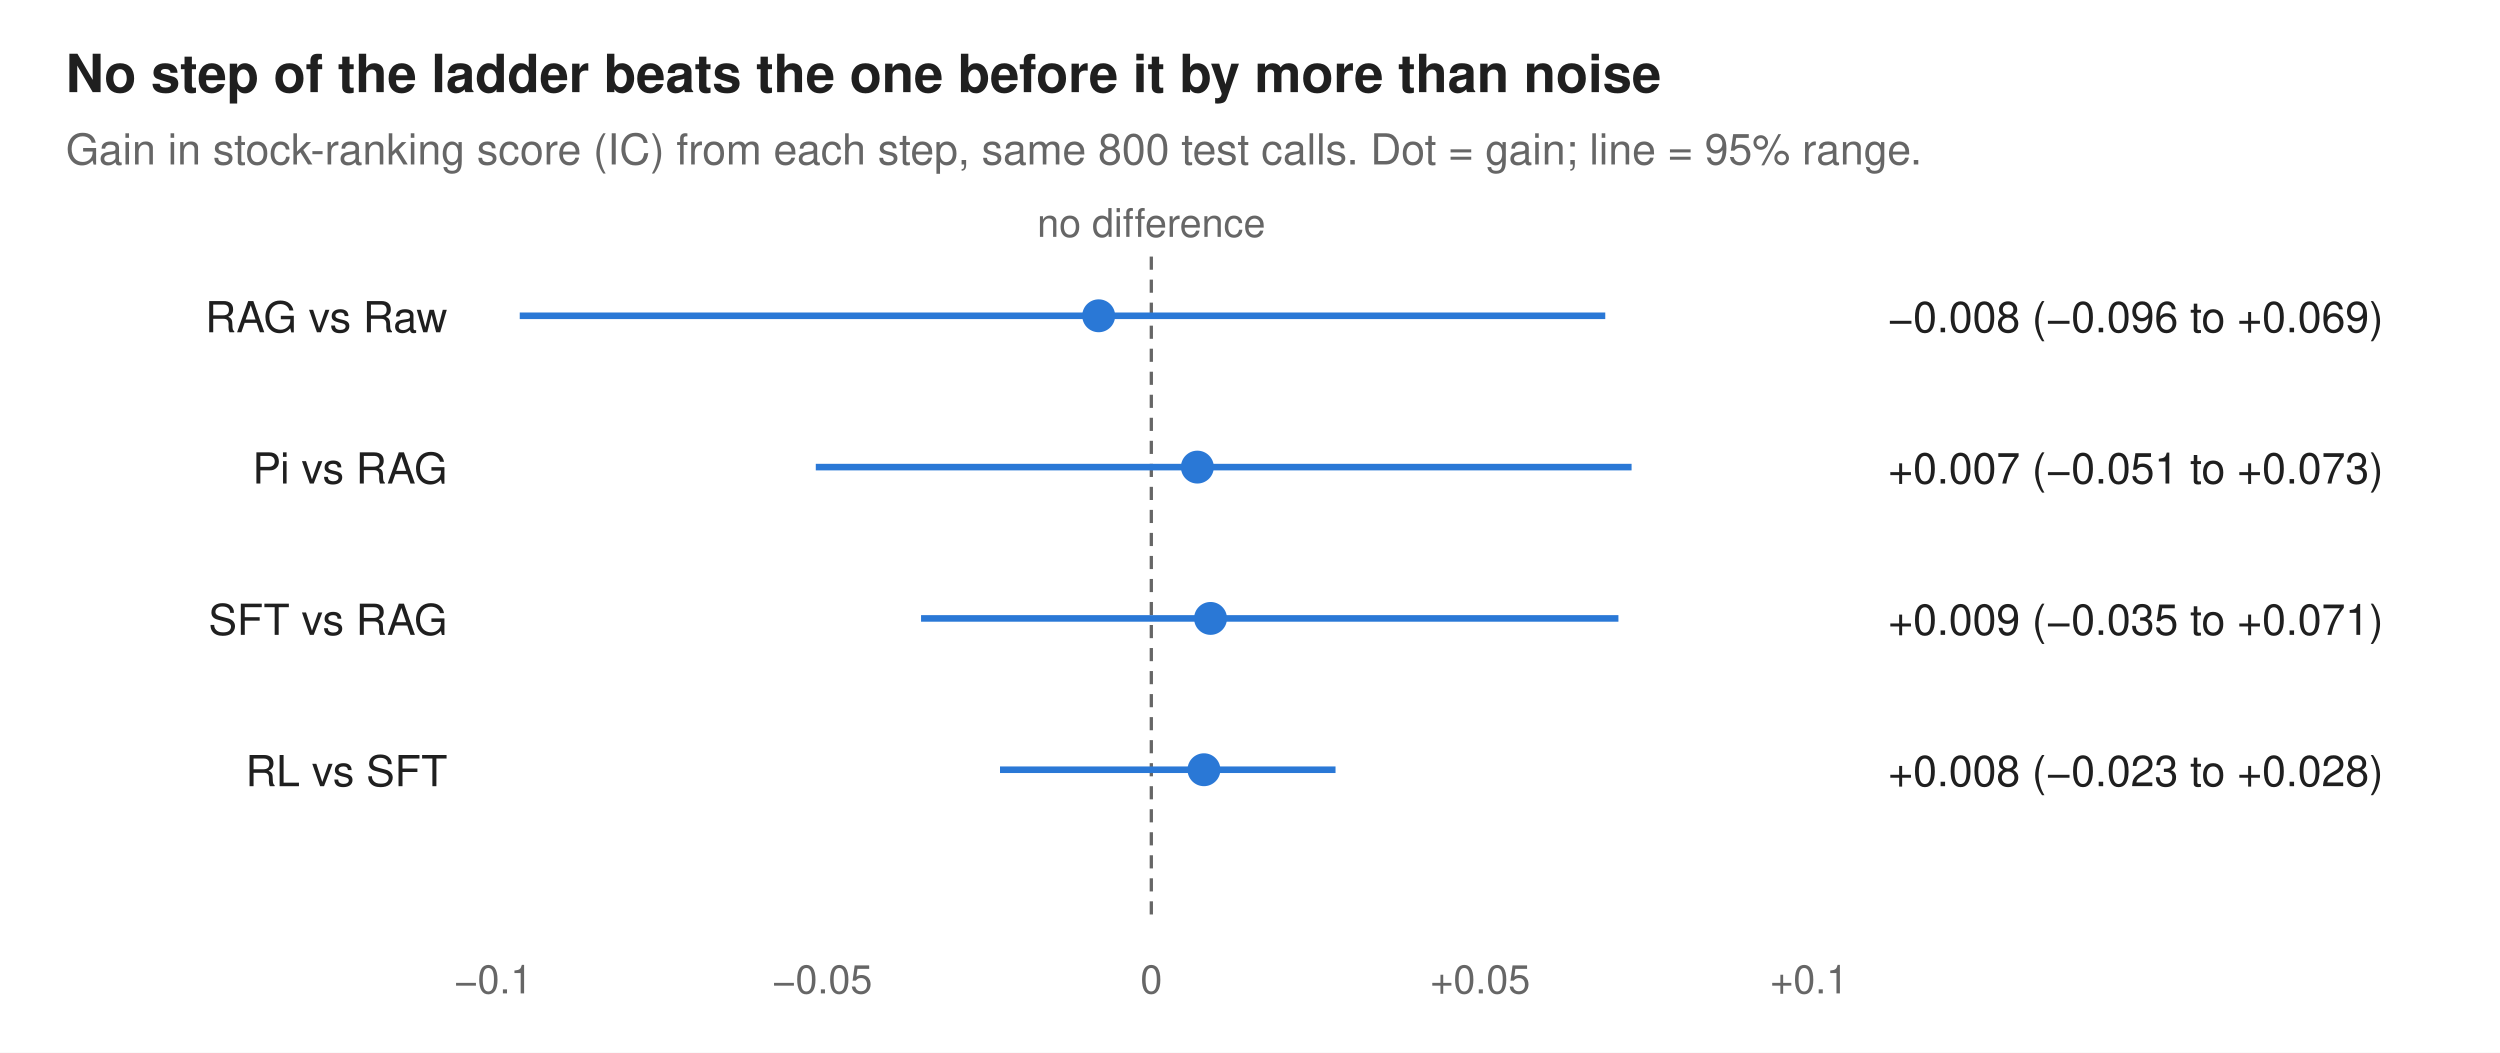
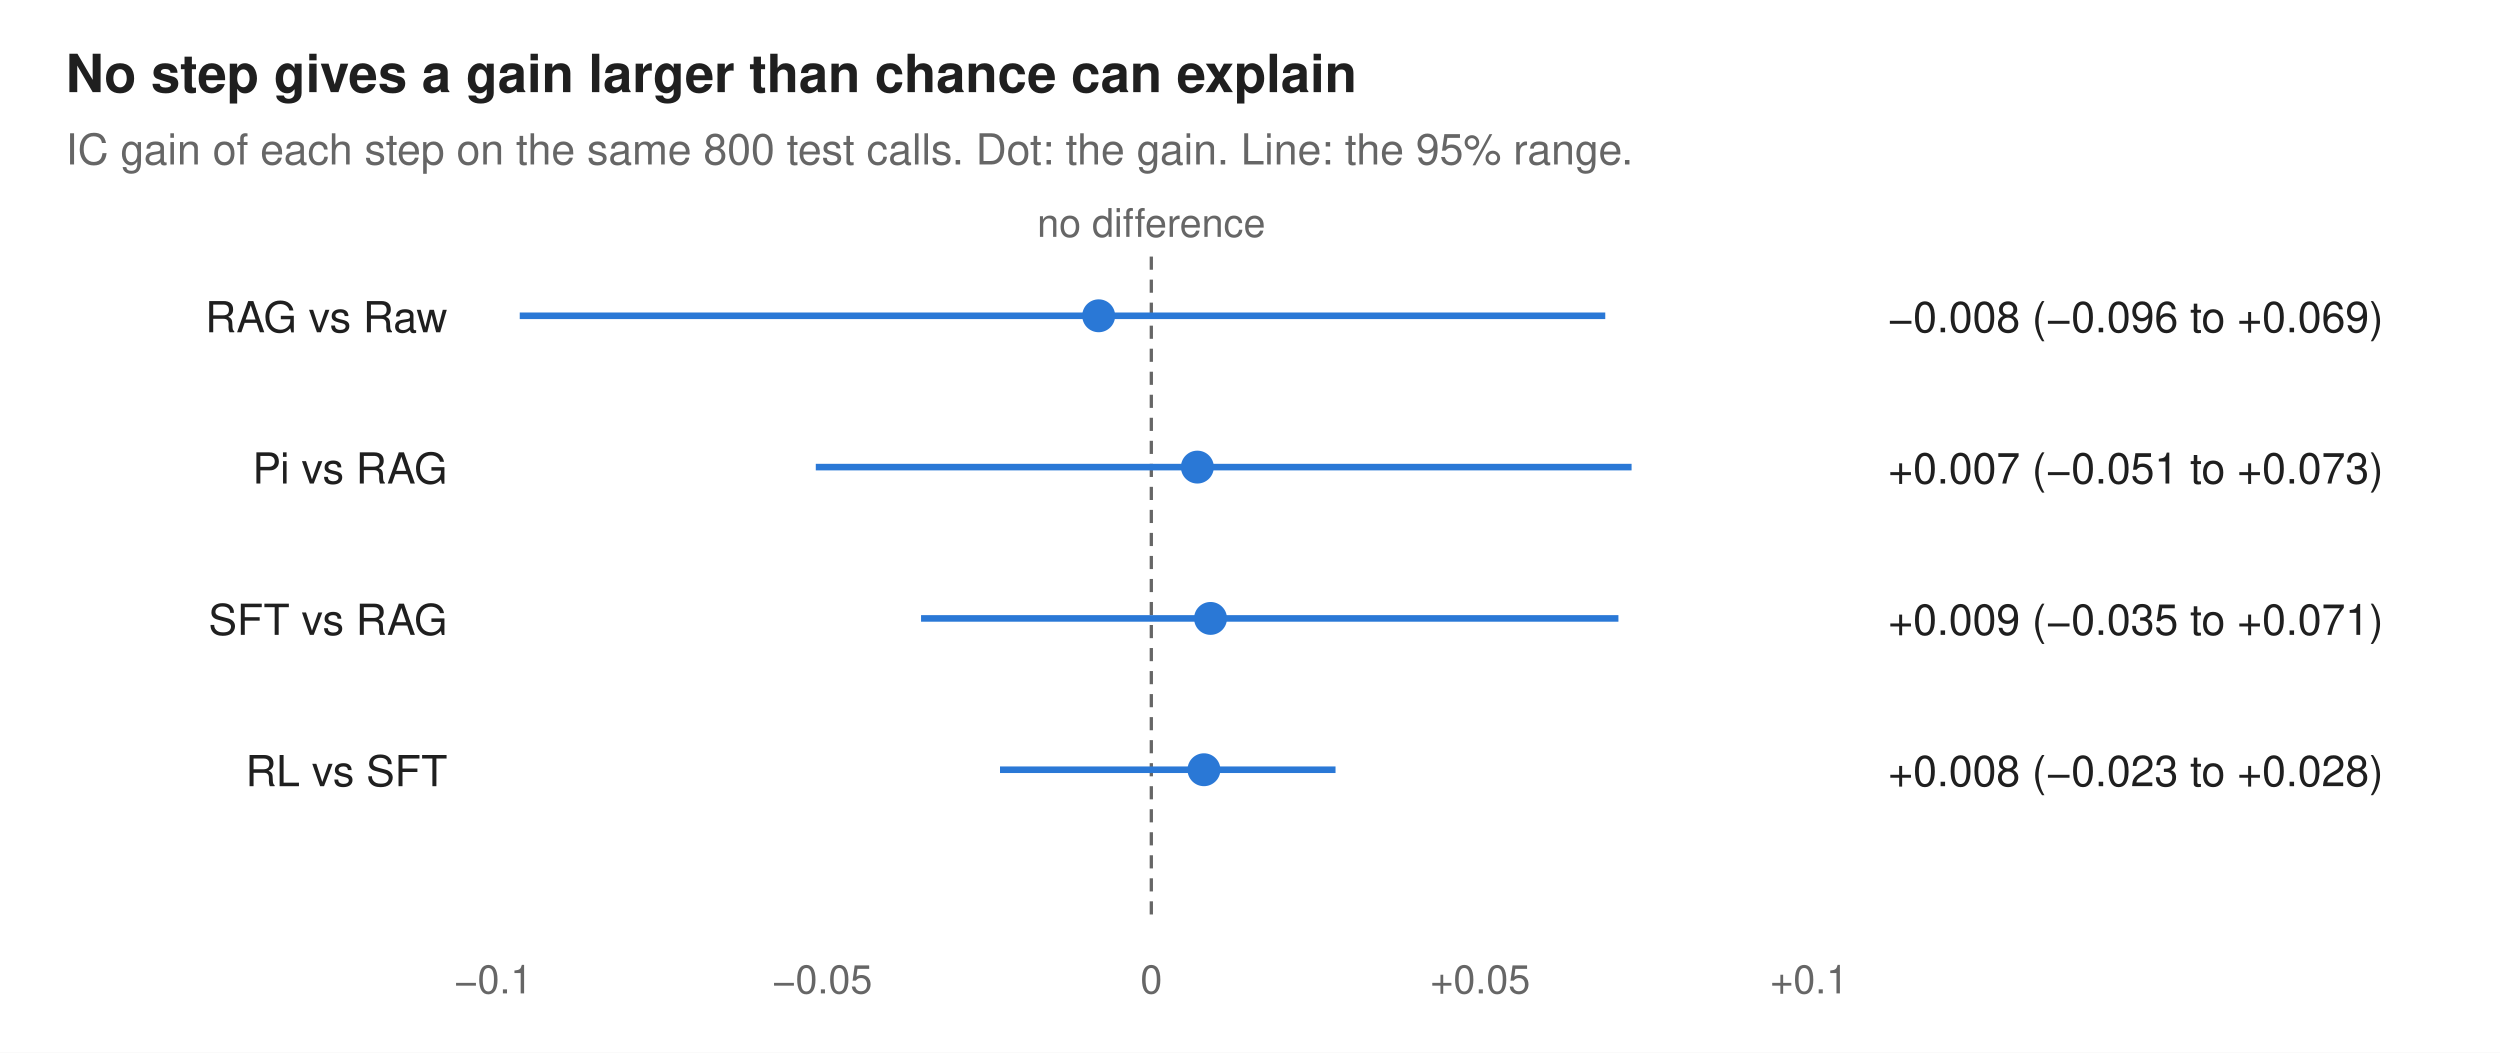
<svg xmlns="http://www.w3.org/2000/svg" viewBox="0 0 760 320" width="760" height="320" font-family="-apple-system, Helvetica, Arial, sans-serif">
  <rect width="760" height="320" fill="white" />
-   <text x="20.0" y="28.0" font-size="16" fill="#1f1f1f" text-anchor="start" font-weight="600">No step of the ladder beats the one before it by more than noise</text>
-   <text x="20.0" y="50.0" font-size="13" fill="#666666" text-anchor="start" font-weight="normal">Gain in stock-ranking score (IC) from each step, same 800 test calls. Dot = gain; line = 95% range.</text>
+   <text x="20.0" y="28.0" font-size="16" fill="#1f1f1f" text-anchor="start" font-weight="600">No step gives a gain larger than chance can explain</text>
+   <text x="20.0" y="50.0" font-size="13" fill="#666666" text-anchor="start" font-weight="normal">IC gain of each step on the same 800 test calls. Dot: the gain. Line: the 95% range.</text>
  <line x1="350.0" x2="350.0" y1="78" y2="280" stroke="#666666" stroke-dasharray="4 3" />
  <text x="350.0" y="72.0" font-size="12" fill="#666666" text-anchor="middle" font-weight="normal">no difference</text>
  <text x="136.0" y="101.0" font-size="13" fill="#1f1f1f" text-anchor="end" font-weight="normal">RAG vs Raw</text>
  <line x1="158.0" x2="488.0" y1="96" y2="96" stroke="#2a78d6" stroke-width="2" />
  <circle cx="334.0" cy="96" r="5" fill="#2a78d6" />
  <text x="574.0" y="101.0" font-size="13" fill="#1f1f1f" text-anchor="start" font-weight="normal">−0.008  (−0.096 to +0.069)</text>
  <text x="136.0" y="147.0" font-size="13" fill="#1f1f1f" text-anchor="end" font-weight="normal">Pi vs RAG</text>
  <line x1="248.0" x2="496.0" y1="142" y2="142" stroke="#2a78d6" stroke-width="2" />
  <circle cx="364.0" cy="142" r="5" fill="#2a78d6" />
  <text x="574.0" y="147.0" font-size="13" fill="#1f1f1f" text-anchor="start" font-weight="normal">+0.007  (−0.051 to +0.073)</text>
  <text x="136.0" y="193.0" font-size="13" fill="#1f1f1f" text-anchor="end" font-weight="normal">SFT vs RAG</text>
  <line x1="280.0" x2="492.0" y1="188" y2="188" stroke="#2a78d6" stroke-width="2" />
  <circle cx="368.0" cy="188" r="5" fill="#2a78d6" />
  <text x="574.0" y="193.0" font-size="13" fill="#1f1f1f" text-anchor="start" font-weight="normal">+0.009  (−0.035 to +0.071)</text>
  <text x="136.0" y="239.0" font-size="13" fill="#1f1f1f" text-anchor="end" font-weight="normal">RL vs SFT</text>
  <line x1="304.0" x2="406.0" y1="234" y2="234" stroke="#2a78d6" stroke-width="2" />
  <circle cx="366.0" cy="234" r="5" fill="#2a78d6" />
  <text x="574.0" y="239.0" font-size="13" fill="#1f1f1f" text-anchor="start" font-weight="normal">+0.008  (−0.023 to +0.028)</text>
  <text x="150.0" y="302.0" font-size="12" fill="#666666" text-anchor="middle" font-weight="normal">−0.1</text>
  <text x="250.0" y="302.0" font-size="12" fill="#666666" text-anchor="middle" font-weight="normal">−0.05</text>
  <text x="350.0" y="302.0" font-size="12" fill="#666666" text-anchor="middle" font-weight="normal">0</text>
  <text x="450.0" y="302.0" font-size="12" fill="#666666" text-anchor="middle" font-weight="normal">+0.05</text>
  <text x="550.0" y="302.0" font-size="12" fill="#666666" text-anchor="middle" font-weight="normal">+0.1</text>
</svg>
